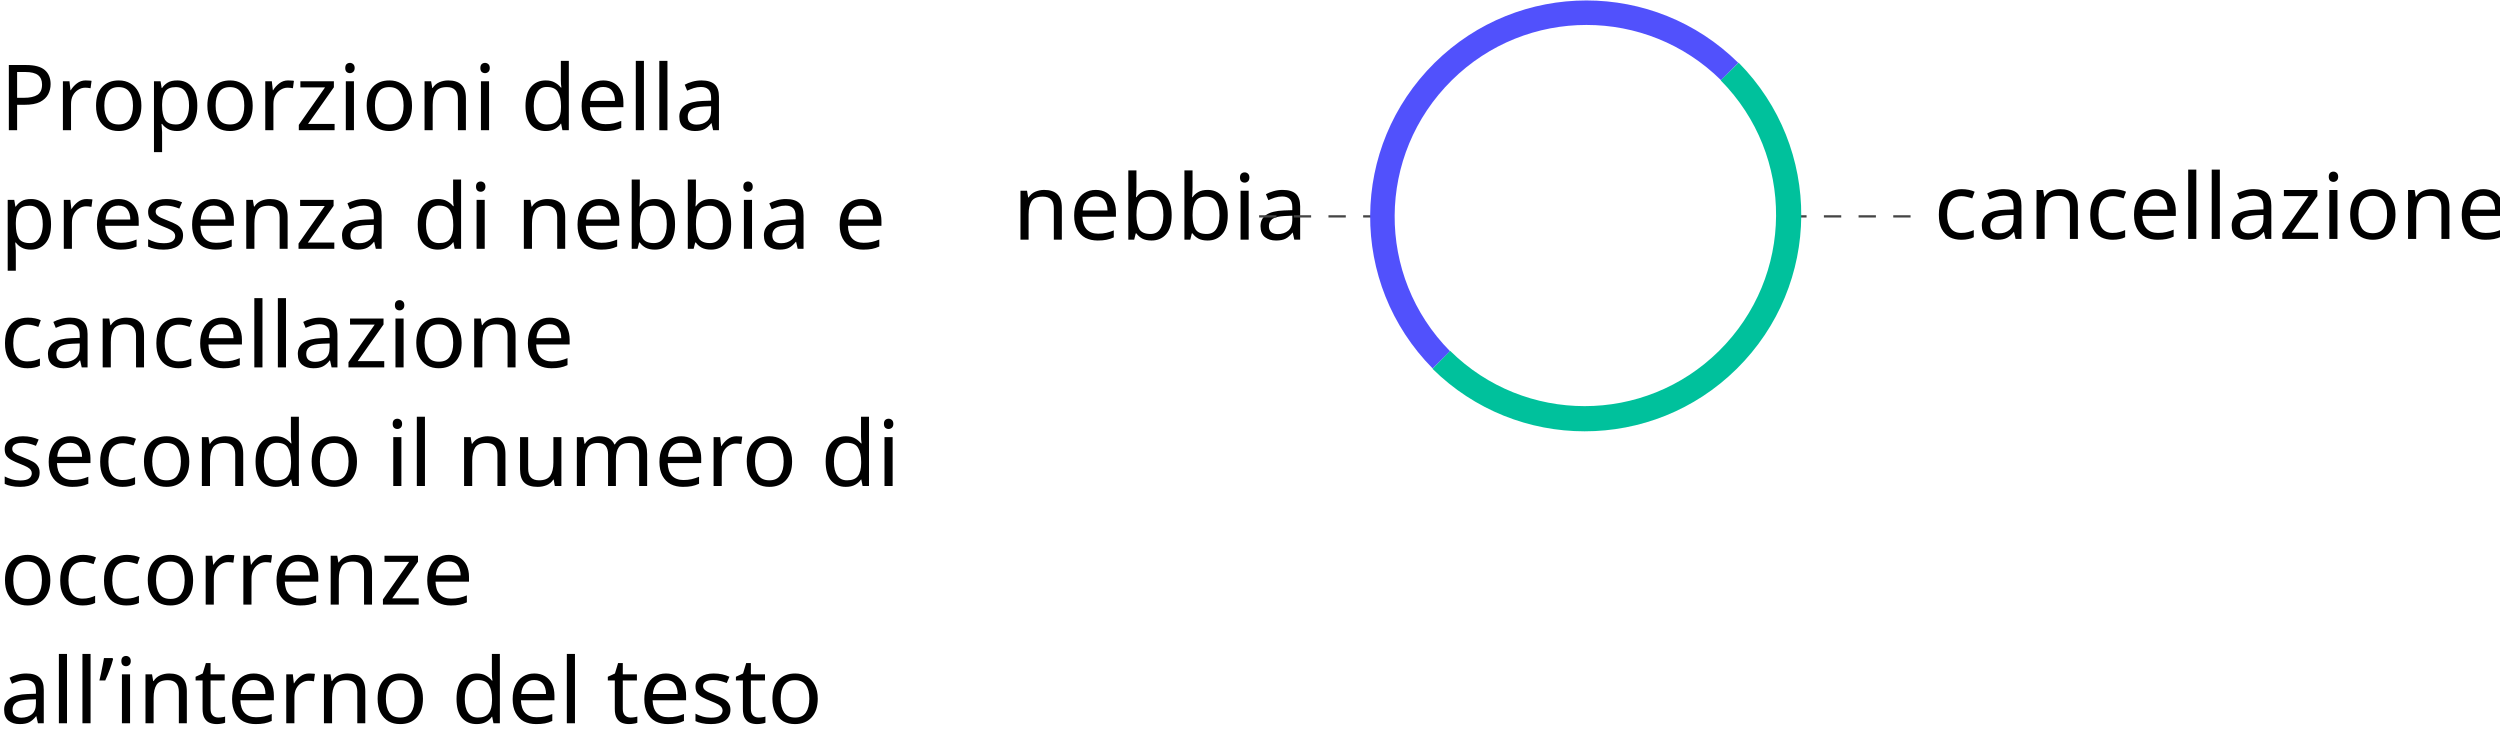
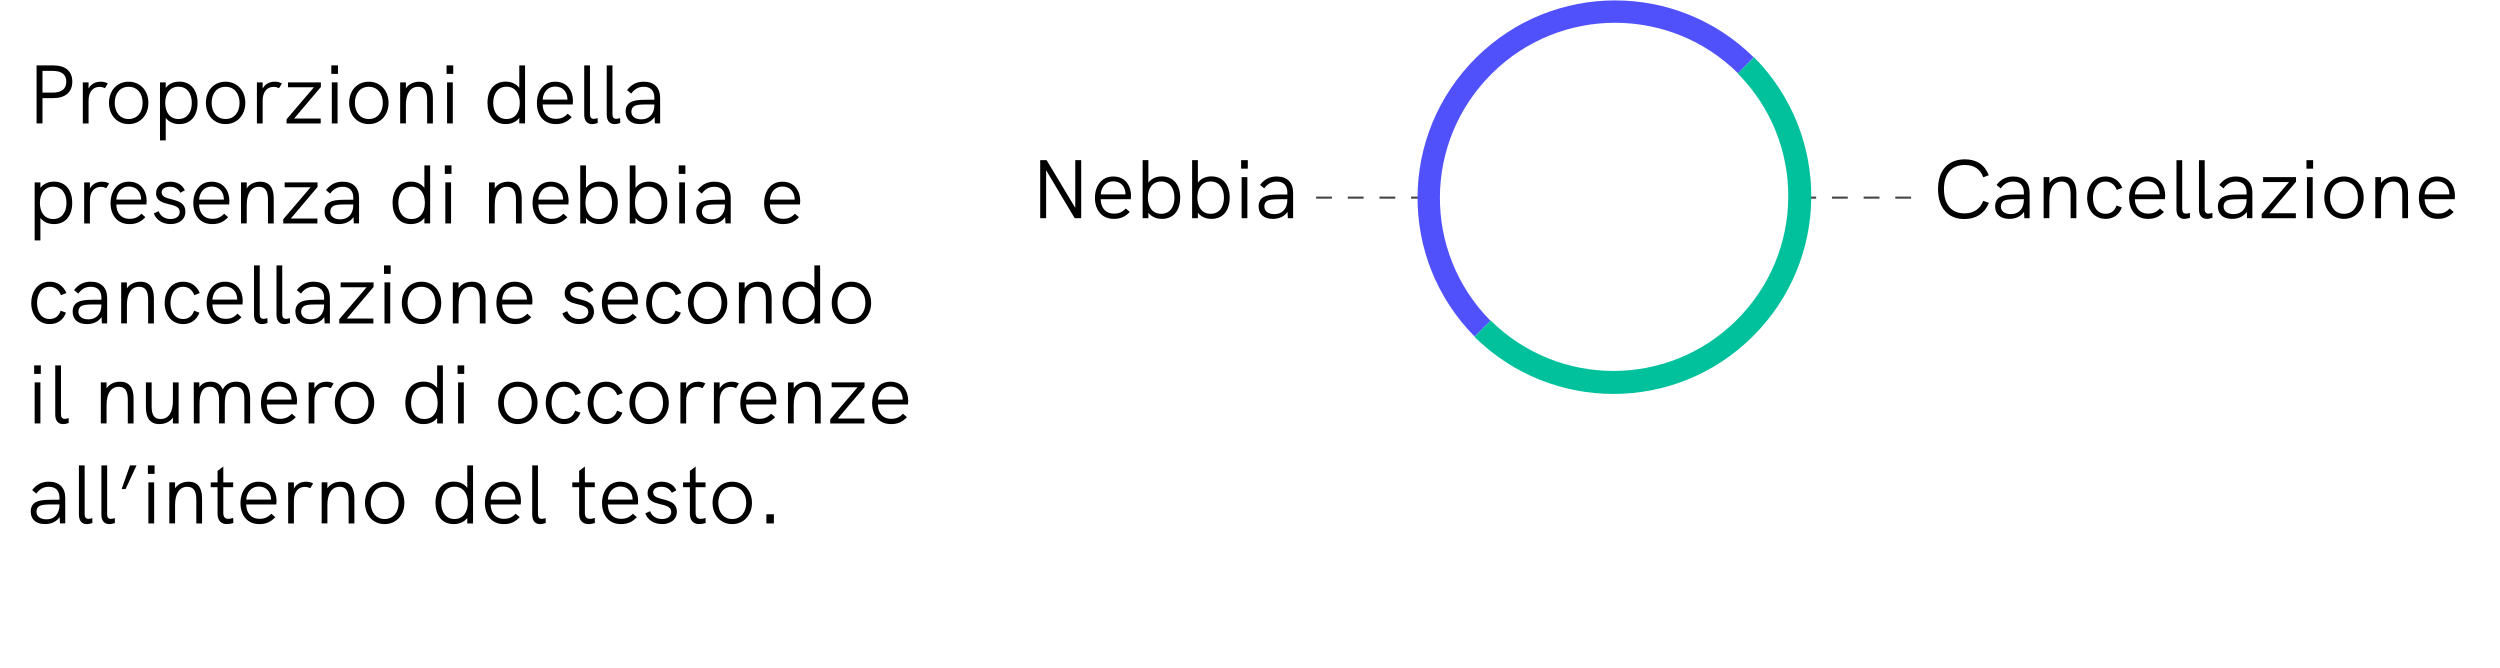
- <svg xmlns="http://www.w3.org/2000/svg" version="1.1" id="Livello_1" x="0px" y="0px" viewBox="0 0 274 80.1" style="enable-background:new 0 0 274 80.1;" xml:space="preserve">
-   <style type="text/css">
- 	.st0_793dri{font-family:'HKGrotesk-Regular';}
- 	.st1_793dri{font-size:10px;}
- 	.st2_793dri{fill:none;stroke:#444444;stroke-width:0.25;stroke-dasharray:1.9,1.9;}
- 	.st3_793dri{fill:none;stroke:#5151FC;stroke-width:2.684;stroke-linejoin:round;}
- 	.st4_793dri{fill:none;stroke:#00C19C;stroke-width:2.76;stroke-miterlimit:10;}
- </style>
-   <g id="nebbia_2" transform="translate(-1 -0.033)">
-     <g id="Raggruppa_4028" transform="translate(1 1.375)">
-       <g id="Raggruppa_4024" transform="translate(111 14.843)">
-         <text transform="matrix(1 0 0 1 0 10.082)" class="st0_793dri st1_793dri">nebbia</text>
-       </g>
-       <g id="Raggruppa_4025" transform="translate(211.951 14.843)">
-         <text transform="matrix(1 0 0 1 4.580469e-05 10.0001)" class="st0_793dri st1_793dri">cancellazione</text>
-       </g>
-       <g id="Group-3" transform="translate(137 22.373)">
-         <path id="Path-6" class="st2_793dri" d="M14.3,0H0" />
-         <path id="Path-6-2" class="st2_793dri" d="M72.4,0H58.1" />
-       </g>
-       <g id="Ellipse_22" transform="translate(151.475)">
-         <path id="Path_89" class="st3_793dri" d="M6.5,38.1c-8.7-8.8-8.6-22.9,0.2-31.6c8.7-8.6,22.7-8.6,31.4,0l0,0" />
-         <path id="Path_90" class="st4_793dri" d="M38.1,6.5c8.7,8.8,8.6,22.9-0.2,31.6c-8.7,8.6-22.7,8.6-31.4,0" />
-       </g>
-       <text transform="matrix(1 0 0 1 0 12.925)" class="st0_793dri st1_793dri">Proporzioni della </text>
-       <text transform="matrix(1 0 0 1 0 25.925)" class="st0_793dri st1_793dri">presenza di nebbia e </text>
-       <text transform="matrix(1 0 0 1 0 38.925)" class="st0_793dri st1_793dri">cancellazione </text>
-       <text transform="matrix(1 0 0 1 0 51.925)" class="st0_793dri st1_793dri">secondo il numero di </text>
-       <text transform="matrix(1 0 0 1 0 64.925)" class="st0_793dri st1_793dri">occorrenze </text>
-       <text transform="matrix(1 0 0 1 0 77.925)" class="st0_793dri st1_793dri">all’interno del testo</text>
-     </g>
+ <svg xmlns="http://www.w3.org/2000/svg" version="1.1" id="Livello_1" x="0px" y="0px" viewBox="0 0 300 80.1" enable-background="new 0 0 300 80.1" xml:space="preserve">
+   <g enable-background="new    ">
+     <path d="M129.742,19.219v6.966h-0.779l-3.429-5.757v5.757h-0.71v-6.966h0.771l3.438,5.727v-5.727   H129.742z" />
+     <path d="M135.692,23.907h-3.608c0.021,1.079,0.62,1.729,1.59,1.729c0.539,0,0.969-0.14,1.419-0.619   l0.479,0.419c-0.579,0.61-1.149,0.83-1.909,0.83c-1.499,0-2.269-1.119-2.269-2.519   c0-1.39,0.76-2.568,2.189-2.568c1.509,0,2.139,1.179,2.139,2.298   C135.723,23.617,135.712,23.787,135.692,23.907z M132.084,23.327h2.979   c0-0.021-0.01-0.07-0.01-0.16c-0.05-0.8-0.56-1.409-1.469-1.409   C132.694,21.757,132.145,22.458,132.084,23.327z" />
+     <path d="M141.622,23.716c0,1.47-0.749,2.549-2.188,2.549c-0.72,0-1.27-0.28-1.629-0.739v0.659   h-0.689v-6.966h0.689v2.698c0.369-0.479,0.93-0.75,1.629-0.75   C140.803,21.167,141.622,22.177,141.622,23.716z M140.933,23.716c0-1.169-0.6-1.938-1.599-1.938   c-0.99,0-1.59,0.77-1.59,1.938c0,1.119,0.55,1.939,1.59,1.939   C140.383,25.656,140.933,24.835,140.933,23.716z" />
+     <path d="M147.562,23.716c0,1.47-0.75,2.549-2.189,2.549c-0.719,0-1.269-0.28-1.629-0.739v0.659h-0.689   v-6.966h0.689v2.698c0.37-0.479,0.93-0.75,1.629-0.75C146.743,21.167,147.562,22.177,147.562,23.716z    M146.873,23.716c0-1.169-0.6-1.938-1.6-1.938c-0.989,0-1.589,0.77-1.589,1.938   c0,1.119,0.55,1.939,1.589,1.939C146.323,25.656,146.873,24.835,146.873,23.716z" />
+     <path d="M148.935,19.219h0.8v1.02h-0.8V19.219z M148.995,21.257h0.689v4.928h-0.689V21.257z" />
+     <path d="M155.173,23.117v3.068h-0.63l-0.04-0.76c-0.39,0.55-0.989,0.84-1.77,0.84   c-1.069,0-1.698-0.56-1.698-1.51c0-0.499,0.199-0.879,0.56-1.099   c0.38-0.22,0.909-0.311,1.879-0.311h1.009V23.117c0-0.859-0.449-1.329-1.279-1.329   c-0.619,0-1.099,0.27-1.499,0.819l-0.499-0.42c0.529-0.689,1.169-1.009,2.009-1.009   C154.453,21.178,155.173,21.887,155.173,23.117z M154.482,23.976v-0.069h-0.949   c-0.909,0-1.299,0.06-1.539,0.249c-0.18,0.141-0.27,0.36-0.27,0.64   c0,0.55,0.47,0.9,1.209,0.9C153.883,25.696,154.482,25.026,154.482,23.976z" />
+   </g>
+   <g enable-background="new    ">
+     <path d="M232.565,22.687c0-2.239,1.21-3.568,3.218-3.568c1.399,0,2.379,0.64,2.869,1.909l-0.66,0.25   c-0.369-1-1.109-1.479-2.209-1.479c-1.599,0-2.508,1.04-2.508,2.889   c0,1.859,0.898,2.918,2.458,2.918c1.09,0,1.869-0.51,2.259-1.509l0.68,0.25   c-0.52,1.27-1.549,1.938-2.938,1.938C233.755,26.285,232.565,24.936,232.565,22.687z" />
+     <path d="M243.553,23.117v3.068h-0.629l-0.041-0.76c-0.389,0.55-0.988,0.84-1.769,0.84   c-1.069,0-1.698-0.56-1.698-1.51c0-0.499,0.199-0.879,0.559-1.099   c0.381-0.22,0.91-0.311,1.879-0.311h1.01V23.117c0-0.859-0.449-1.329-1.279-1.329   c-0.619,0-1.1,0.27-1.499,0.819l-0.499-0.42c0.529-0.689,1.168-1.009,2.008-1.009   C242.834,21.178,243.553,21.887,243.553,23.117z M242.863,23.976v-0.069h-0.949   c-0.91,0-1.299,0.06-1.539,0.249c-0.18,0.141-0.27,0.36-0.27,0.64   c0,0.55,0.469,0.9,1.209,0.9C242.264,25.696,242.863,25.026,242.863,23.976z" />
+     <path d="M249.163,23.166v3.019h-0.689v-2.849c0-1.06-0.34-1.549-1.079-1.549   c-0.93,0-1.47,0.8-1.47,2.188v2.209h-0.689v-4.928h0.689v0.72   c0.319-0.499,0.919-0.799,1.629-0.799C248.613,21.178,249.163,21.858,249.163,23.166z" />
+     <path d="M250.455,23.737c0-1.3,0.73-2.559,2.219-2.559c0.88,0,1.609,0.439,1.999,1.358l-0.659,0.261   c-0.23-0.63-0.72-1.01-1.34-1.01c-1.049,0-1.52,0.939-1.52,1.949   c0,1.009,0.471,1.919,1.529,1.919c0.62,0,1.109-0.37,1.3-1l0.64,0.24   c-0.33,0.899-1.049,1.369-1.939,1.369C251.255,26.265,250.455,25.106,250.455,23.737z" />
+     <path d="M259.793,23.907h-3.608c0.021,1.079,0.62,1.729,1.589,1.729c0.54,0,0.97-0.14,1.42-0.619   l0.479,0.419c-0.579,0.61-1.149,0.83-1.909,0.83c-1.499,0-2.269-1.119-2.269-2.519   c0-1.39,0.76-2.568,2.188-2.568c1.51,0,2.139,1.179,2.139,2.298   C259.822,23.617,259.812,23.787,259.793,23.907z M256.185,23.327h2.979c0-0.021-0.011-0.07-0.011-0.16   c-0.049-0.8-0.559-1.409-1.469-1.409C256.795,21.757,256.244,22.458,256.185,23.327z" />
+     <path d="M261.176,25.116v-5.896h0.689v5.856c0,0.34,0.119,0.56,0.449,0.56   c0.15,0,0.32-0.04,0.47-0.09l0.011,0.59c-0.211,0.069-0.461,0.13-0.68,0.13   C261.545,26.265,261.176,25.885,261.176,25.116z" />
+     <path d="M263.875,25.116v-5.896h0.689v5.856c0,0.34,0.12,0.56,0.449,0.56   c0.15,0,0.32-0.04,0.471-0.09l0.01,0.59c-0.21,0.069-0.46,0.13-0.68,0.13   C264.244,26.265,263.875,25.885,263.875,25.116z" />
+     <path d="M270.283,23.117v3.068h-0.631l-0.039-0.76c-0.391,0.55-0.99,0.84-1.77,0.84   c-1.069,0-1.699-0.56-1.699-1.51c0-0.499,0.2-0.879,0.561-1.099   c0.379-0.22,0.909-0.311,1.879-0.311h1.009V23.117c0-0.859-0.45-1.329-1.279-1.329   c-0.62,0-1.099,0.27-1.499,0.819l-0.5-0.42c0.529-0.689,1.17-1.009,2.01-1.009   C269.562,21.178,270.283,21.887,270.283,23.117z M269.593,23.976v-0.069h-0.949   c-0.909,0-1.3,0.06-1.539,0.249c-0.181,0.141-0.271,0.36-0.271,0.64   c0,0.55,0.471,0.9,1.21,0.9C268.993,25.696,269.593,25.026,269.593,23.976z" />
+     <path d="M275.523,21.807l-3.209,3.788h3.188v0.59h-4.099v-0.5l3.279-3.838h-3.109v-0.59h3.949V21.807z" />
+     <path d="M276.775,19.219h0.799v1.02h-0.799V19.219z M276.835,21.257h0.689v4.928h-0.689V21.257z" />
+     <path d="M278.915,23.716c0-1.459,0.949-2.538,2.358-2.538c1.399,0,2.369,1.079,2.369,2.538   c0,1.449-0.96,2.549-2.369,2.549S278.915,25.175,278.915,23.716z M282.953,23.716   c0-1.119-0.631-1.929-1.68-1.929c-1.06,0-1.669,0.819-1.669,1.929   c0,1.119,0.62,1.939,1.669,1.939C282.333,25.656,282.953,24.816,282.953,23.716z" />
+     <path d="M288.963,23.166v3.019h-0.689v-2.849c0-1.06-0.34-1.549-1.08-1.549   c-0.93,0-1.469,0.8-1.469,2.188v2.209h-0.689v-4.928h0.689v0.72   c0.319-0.499,0.919-0.799,1.629-0.799C288.412,21.178,288.963,21.858,288.963,23.166z" />
+     <path d="M294.562,23.907h-3.608c0.021,1.079,0.62,1.729,1.589,1.729c0.54,0,0.97-0.14,1.42-0.619   l0.479,0.419c-0.579,0.61-1.149,0.83-1.909,0.83c-1.499,0-2.269-1.119-2.269-2.519   c0-1.39,0.76-2.568,2.188-2.568c1.51,0,2.139,1.179,2.139,2.298   C294.592,23.617,294.582,23.787,294.562,23.907z M290.954,23.327h2.979c0-0.021-0.011-0.07-0.011-0.16   c-0.049-0.8-0.559-1.409-1.469-1.409C291.564,21.757,291.014,22.458,290.954,23.327z" />
+   </g>
+   <path id="Path-6" fill="none" stroke="#444444" stroke-width="0.25" stroke-dasharray="1.9,1.9" d="M171.235,23.715h-14.3" />
+   <path id="Path-6-2" fill="none" stroke="#444444" stroke-width="0.25" stroke-dasharray="1.9,1.9" d="M229.335,23.715h-14.3" />
+   <path id="Path_89" fill="none" stroke="#5151FC" stroke-width="2.684" stroke-linejoin="round" d="M177.91,39.442  c-8.7-8.8-8.6-22.9,0.2-31.6c8.7-8.6,22.7-8.6,31.4,0l0,0" />
+   <path id="Path_90" fill="none" stroke="#00C19C" stroke-width="2.76" stroke-miterlimit="10" d="M209.51,7.842  c8.7,8.8,8.6,22.9-0.2,31.6c-8.7,8.6-22.7,8.6-31.4,0" />
+   <g>
+     <rect x="3.249" y="7.842" fill="none" width="108.693" height="70.59" />
+     <path d="M4.388,7.845h1.989c1.479,0,2.299,0.7,2.299,1.949c0,1.269-0.83,1.979-2.299,1.979h-1.279v3.038   H4.388V7.845z M6.307,11.114c1.09,0,1.649-0.45,1.649-1.31S7.397,8.505,6.307,8.505H5.098v2.609   H6.307z" />
+     <path d="M12.937,10.014l-0.34,0.56c-0.229-0.1-0.439-0.15-0.649-0.15   c-0.76,0-1.319,0.57-1.319,1.639v2.749H9.938V9.884h0.689v0.74   c0.36-0.65,0.959-0.82,1.459-0.82C12.387,9.804,12.667,9.864,12.937,10.014z" />
+     <path d="M13.078,12.343c0-1.459,0.95-2.539,2.359-2.539c1.399,0,2.369,1.08,2.369,2.539   c0,1.449-0.959,2.549-2.369,2.549S13.078,13.802,13.078,12.343z M17.116,12.343   c0-1.119-0.63-1.929-1.679-1.929c-1.06,0-1.669,0.819-1.669,1.929c0,1.12,0.62,1.939,1.669,1.939   C16.497,14.282,17.116,13.442,17.116,12.343z" />
+     <path d="M23.706,12.343c0,1.469-0.75,2.549-2.189,2.549c-0.719,0-1.269-0.28-1.629-0.74v2.699   h-0.689V9.884h0.689v0.66c0.37-0.48,0.93-0.75,1.629-0.75   C22.886,9.794,23.706,10.804,23.706,12.343z M23.016,12.343c0-1.169-0.6-1.939-1.599-1.939   c-0.99,0-1.589,0.77-1.589,1.939c0,1.12,0.55,1.939,1.589,1.939   C22.466,14.282,23.016,13.462,23.016,12.343z" />
+     <path d="M24.708,12.343c0-1.459,0.95-2.539,2.359-2.539c1.399,0,2.369,1.08,2.369,2.539   c0,1.449-0.959,2.549-2.369,2.549S24.708,13.802,24.708,12.343z M28.746,12.343   c0-1.119-0.63-1.929-1.679-1.929c-1.06,0-1.669,0.819-1.669,1.929c0,1.12,0.62,1.939,1.669,1.939   C28.126,14.282,28.746,13.442,28.746,12.343z" />
+     <path d="M33.826,10.014l-0.34,0.56c-0.229-0.1-0.439-0.15-0.649-0.15   c-0.76,0-1.319,0.57-1.319,1.639v2.749h-0.689V9.884h0.689v0.74   c0.36-0.65,0.959-0.82,1.459-0.82C33.276,9.804,33.557,9.864,33.826,10.014z" />
+     <path d="M38.506,10.434l-3.208,3.788h3.188v0.59h-4.098v-0.5l3.278-3.838h-3.108V9.884h3.948V10.434z" />
+     <path d="M39.758,7.845h0.799v1.02H39.758V7.845z M39.818,9.884h0.689v4.927h-0.689V9.884z" />
+     <path d="M41.898,12.343c0-1.459,0.949-2.539,2.358-2.539c1.399,0,2.369,1.08,2.369,2.539   c0,1.449-0.959,2.549-2.369,2.549S41.898,13.802,41.898,12.343z M45.936,12.343   c0-1.119-0.63-1.929-1.679-1.929c-1.06,0-1.669,0.819-1.669,1.929c0,1.12,0.62,1.939,1.669,1.939   C45.316,14.282,45.936,13.442,45.936,12.343z" />
+     <path d="M51.946,11.793v3.019h-0.689v-2.849c0-1.059-0.34-1.549-1.08-1.549   c-0.93,0-1.469,0.799-1.469,2.188v2.209h-0.689V9.884h0.689V10.604c0.32-0.5,0.919-0.8,1.629-0.8   C51.396,9.804,51.946,10.484,51.946,11.793z" />
+     <path d="M53.588,7.845h0.799v1.02h-0.799V7.845z M53.648,9.884h0.689v4.927h-0.689V9.884z" />
+     <path d="M63.005,7.845v6.966h-0.69v-0.66c-0.359,0.46-0.909,0.74-1.629,0.74   c-1.439,0-2.189-1.08-2.189-2.549c0-1.539,0.82-2.548,2.189-2.548   c0.7,0,1.259,0.27,1.629,0.75V7.845H63.005z M62.375,12.343c0-1.169-0.6-1.939-1.589-1.939   c-1,0-1.599,0.77-1.599,1.939c0,1.12,0.55,1.939,1.599,1.939   C61.826,14.282,62.375,13.462,62.375,12.343z" />
+     <path d="M68.725,12.533h-3.608c0.02,1.08,0.62,1.729,1.589,1.729c0.54,0,0.969-0.14,1.419-0.62   l0.48,0.42c-0.58,0.609-1.149,0.83-1.909,0.83c-1.499,0-2.269-1.12-2.269-2.519   c0-1.39,0.76-2.569,2.189-2.569c1.509,0,2.139,1.179,2.139,2.299   C68.755,12.243,68.745,12.413,68.725,12.533z M65.117,11.953h2.979c0-0.02-0.01-0.07-0.01-0.16   c-0.05-0.799-0.56-1.409-1.469-1.409C65.727,10.384,65.177,11.084,65.117,11.953z" />
+     <path d="M70.107,13.742V7.845h0.689v5.857c0,0.34,0.12,0.56,0.45,0.56   c0.15,0,0.32-0.04,0.47-0.09l0.01,0.59c-0.21,0.07-0.46,0.13-0.68,0.13   C70.477,14.892,70.107,14.512,70.107,13.742z" />
+     <path d="M72.807,13.742V7.845h0.689v5.857c0,0.34,0.12,0.56,0.45,0.56   c0.15,0,0.32-0.04,0.47-0.09l0.01,0.59c-0.21,0.07-0.46,0.13-0.68,0.13   C73.177,14.892,72.807,14.512,72.807,13.742z" />
+     <path d="M79.215,11.743v3.068h-0.63l-0.04-0.76c-0.39,0.55-0.989,0.84-1.769,0.84   c-1.069,0-1.699-0.56-1.699-1.509c0-0.5,0.2-0.879,0.56-1.1   c0.38-0.22,0.91-0.31,1.879-0.31h1.009v-0.23c0-0.859-0.45-1.329-1.279-1.329   c-0.62,0-1.099,0.27-1.499,0.819l-0.5-0.42c0.529-0.689,1.169-1.009,2.009-1.009   C78.495,9.804,79.215,10.514,79.215,11.743z M78.525,12.603v-0.07h-0.949   c-0.91,0-1.299,0.06-1.539,0.25c-0.18,0.14-0.27,0.36-0.27,0.64   c0,0.55,0.47,0.899,1.209,0.899C77.925,14.322,78.525,13.652,78.525,12.603z" />
+     <path d="M8.666,24.343c0,1.469-0.75,2.549-2.189,2.549c-0.719,0-1.269-0.28-1.629-0.74v2.699H4.159   v-6.966h0.689v0.66c0.37-0.48,0.93-0.75,1.629-0.75C7.847,21.794,8.666,22.804,8.666,24.343z    M7.977,24.343c0-1.169-0.6-1.939-1.599-1.939c-0.99,0-1.589,0.77-1.589,1.939   c0,1.12,0.55,1.939,1.589,1.939C7.427,26.282,7.977,25.462,7.977,24.343z" />
+     <path d="M13.097,22.014l-0.34,0.56c-0.229-0.1-0.439-0.15-0.649-0.15   c-0.76,0-1.319,0.57-1.319,1.639v2.749h-0.689v-4.927h0.689v0.74   c0.36-0.65,0.959-0.82,1.459-0.82C12.547,21.804,12.827,21.864,13.097,22.014z" />
+     <path d="M17.566,24.533h-3.608c0.02,1.08,0.62,1.729,1.589,1.729c0.54,0,0.969-0.14,1.419-0.62   l0.48,0.42c-0.58,0.609-1.149,0.83-1.909,0.83c-1.499,0-2.269-1.12-2.269-2.519   c0-1.39,0.76-2.569,2.189-2.569c1.509,0,2.139,1.179,2.139,2.299   C17.596,24.243,17.586,24.413,17.566,24.533z M13.958,23.953h2.979c0-0.02-0.01-0.07-0.01-0.16   c-0.05-0.799-0.56-1.409-1.469-1.409C14.568,22.384,14.018,23.084,13.958,23.953z" />
+     <path d="M18.459,25.602l0.58-0.26c0.18,0.51,0.66,0.939,1.429,0.939   c0.669,0,1.1-0.33,1.1-0.85c0-1.309-2.839-0.49-2.839-2.239c0-0.859,0.7-1.389,1.689-1.389   c0.79,0,1.429,0.33,1.769,1.029l-0.55,0.3c-0.24-0.44-0.63-0.72-1.239-0.72   c-0.61,0-1,0.25-1,0.68c0,1.169,2.848,0.43,2.848,2.298   c0,1-0.819,1.5-1.769,1.5C19.508,26.892,18.718,26.392,18.459,25.602z" />
+     <path d="M27.496,24.533H23.888c0.02,1.08,0.62,1.729,1.589,1.729c0.54,0,0.969-0.14,1.419-0.62   l0.48,0.42c-0.58,0.609-1.149,0.83-1.909,0.83c-1.499,0-2.269-1.12-2.269-2.519   c0-1.39,0.76-2.569,2.189-2.569c1.509,0,2.139,1.179,2.139,2.299   C27.526,24.243,27.516,24.413,27.496,24.533z M23.888,23.953h2.979c0-0.02-0.01-0.07-0.01-0.16   c-0.05-0.799-0.56-1.409-1.469-1.409C24.498,22.384,23.948,23.084,23.888,23.953z" />
+     <path d="M32.846,23.793v3.019h-0.689v-2.849c0-1.059-0.34-1.549-1.08-1.549   c-0.93,0-1.469,0.799-1.469,2.188v2.209h-0.689v-4.927h0.689V22.604c0.32-0.5,0.919-0.8,1.629-0.8   C32.296,21.804,32.846,22.484,32.846,23.793z" />
+     <path d="M38.106,22.434l-3.208,3.788h3.188v0.59h-4.098v-0.5l3.278-3.838h-3.108v-0.59h3.948V22.434z   " />
+     <path d="M43.086,23.743v3.068h-0.63l-0.04-0.76c-0.39,0.55-0.989,0.84-1.769,0.84   c-1.069,0-1.699-0.56-1.699-1.509c0-0.5,0.2-0.879,0.56-1.1   c0.38-0.22,0.91-0.31,1.879-0.31H42.396v-0.23c0-0.859-0.45-1.329-1.279-1.329   c-0.62,0-1.099,0.27-1.499,0.819l-0.5-0.42c0.529-0.689,1.169-1.009,2.009-1.009   C42.366,21.804,43.086,22.514,43.086,23.743z M42.396,24.603v-0.07h-0.949   c-0.91,0-1.299,0.06-1.539,0.25c-0.18,0.14-0.27,0.36-0.27,0.64   c0,0.55,0.47,0.899,1.209,0.899C41.796,26.322,42.396,25.652,42.396,24.603z" />
+     <path d="M51.616,19.845v6.966h-0.69v-0.66c-0.359,0.46-0.909,0.74-1.629,0.74   c-1.439,0-2.189-1.08-2.189-2.549c0-1.539,0.82-2.548,2.189-2.548   c0.7,0,1.259,0.27,1.629,0.75v-2.699H51.616z M50.986,24.343c0-1.169-0.6-1.939-1.589-1.939   c-1,0-1.599,0.77-1.599,1.939c0,1.12,0.55,1.939,1.599,1.939   C50.436,26.282,50.986,25.462,50.986,24.343z" />
+     <path d="M53.378,19.845h0.799v1.02h-0.799V19.845z M53.438,21.884h0.689v4.927h-0.689V21.884z" />
+     <path d="M62.605,23.793v3.019h-0.689v-2.849c0-1.059-0.34-1.549-1.08-1.549   c-0.93,0-1.469,0.799-1.469,2.188v2.209h-0.689v-4.927h0.689V22.604c0.32-0.5,0.919-0.8,1.629-0.8   C62.056,21.804,62.605,22.484,62.605,23.793z" />
+     <path d="M68.205,24.533h-3.608c0.02,1.08,0.62,1.729,1.589,1.729c0.54,0,0.969-0.14,1.419-0.62   l0.48,0.42c-0.58,0.609-1.149,0.83-1.909,0.83c-1.499,0-2.269-1.12-2.269-2.519   c0-1.39,0.76-2.569,2.189-2.569c1.509,0,2.139,1.179,2.139,2.299   C68.235,24.243,68.225,24.413,68.205,24.533z M64.597,23.953h2.979c0-0.02-0.01-0.07-0.01-0.16   c-0.05-0.799-0.56-1.409-1.469-1.409C65.207,22.384,64.657,23.084,64.597,23.953z" />
+     <path d="M74.135,24.343c0,1.469-0.75,2.549-2.189,2.549c-0.719,0-1.269-0.28-1.629-0.74v0.66   h-0.689v-6.966h0.689v2.699c0.37-0.48,0.93-0.75,1.629-0.75   C73.315,21.794,74.135,22.804,74.135,24.343z M73.445,24.343c0-1.169-0.6-1.939-1.599-1.939   c-0.99,0-1.589,0.77-1.589,1.939c0,1.12,0.55,1.939,1.589,1.939   C72.896,26.282,73.445,25.462,73.445,24.343z" />
+     <path d="M80.075,24.343c0,1.469-0.75,2.549-2.189,2.549c-0.719,0-1.269-0.28-1.629-0.74v0.66   h-0.689v-6.966h0.689v2.699c0.37-0.48,0.93-0.75,1.629-0.75   C79.255,21.794,80.075,22.804,80.075,24.343z M79.385,24.343c0-1.169-0.6-1.939-1.599-1.939   c-0.99,0-1.589,0.77-1.589,1.939c0,1.12,0.55,1.939,1.589,1.939   C78.835,26.282,79.385,25.462,79.385,24.343z" />
+     <path d="M81.447,19.845h0.799v1.02h-0.799V19.845z M81.507,21.884h0.689v4.927h-0.689V21.884z" />
+     <path d="M87.685,23.743v3.068h-0.63l-0.04-0.76c-0.39,0.55-0.989,0.84-1.769,0.84   c-1.069,0-1.699-0.56-1.699-1.509c0-0.5,0.2-0.879,0.56-1.1   c0.38-0.22,0.91-0.31,1.879-0.31h1.009v-0.23c0-0.859-0.45-1.329-1.279-1.329   c-0.62,0-1.099,0.27-1.499,0.819l-0.5-0.42c0.529-0.689,1.169-1.009,2.009-1.009   C86.965,21.804,87.685,22.514,87.685,23.743z M86.995,24.603v-0.07H86.046   c-0.91,0-1.299,0.06-1.539,0.25c-0.18,0.14-0.27,0.36-0.27,0.64   c0,0.55,0.47,0.899,1.209,0.899C86.396,26.322,86.995,25.652,86.995,24.603z" />
+     <path d="M95.995,24.533h-3.608c0.02,1.08,0.62,1.729,1.589,1.729c0.54,0,0.969-0.14,1.419-0.62   l0.48,0.42c-0.58,0.609-1.149,0.83-1.909,0.83c-1.499,0-2.269-1.12-2.269-2.519   c0-1.39,0.76-2.569,2.189-2.569c1.509,0,2.139,1.179,2.139,2.299   C96.025,24.243,96.015,24.413,95.995,24.533z M92.387,23.953h2.979c0-0.02-0.01-0.07-0.01-0.16   c-0.05-0.799-0.56-1.409-1.469-1.409C92.997,22.384,92.447,23.084,92.387,23.953z" />
+     <path d="M3.749,36.363c0-1.299,0.73-2.559,2.219-2.559c0.879,0,1.609,0.44,1.999,1.359l-0.66,0.26   c-0.229-0.629-0.719-1.009-1.339-1.009c-1.05,0-1.52,0.939-1.52,1.949s0.47,1.919,1.529,1.919   c0.62,0,1.109-0.37,1.299-1l0.64,0.24c-0.33,0.899-1.049,1.369-1.939,1.369   C4.548,38.892,3.749,37.732,3.749,36.363z" />
+     <path d="M12.857,35.743v3.068h-0.63l-0.04-0.76c-0.39,0.55-0.989,0.84-1.769,0.84   c-1.069,0-1.699-0.56-1.699-1.509c0-0.5,0.2-0.879,0.56-1.1   c0.38-0.22,0.91-0.31,1.879-0.31h1.009v-0.23c0-0.859-0.45-1.329-1.279-1.329   c-0.62,0-1.099,0.27-1.499,0.819l-0.5-0.42c0.529-0.689,1.169-1.009,2.009-1.009   C12.137,33.804,12.857,34.514,12.857,35.743z M12.167,36.603v-0.07h-0.949   c-0.91,0-1.299,0.06-1.539,0.25c-0.18,0.14-0.27,0.36-0.27,0.64   c0,0.55,0.47,0.899,1.209,0.899C11.567,38.322,12.167,37.652,12.167,36.603z" />
+     <path d="M18.467,35.793v3.019h-0.689v-2.849c0-1.059-0.34-1.549-1.08-1.549   c-0.93,0-1.469,0.799-1.469,2.188v2.209h-0.689v-4.927h0.689V34.604c0.32-0.5,0.919-0.8,1.629-0.8   C17.917,33.804,18.467,34.484,18.467,35.793z" />
+     <path d="M19.759,36.363c0-1.299,0.73-2.559,2.219-2.559c0.88,0,1.609,0.44,1.999,1.359   l-0.66,0.26c-0.229-0.629-0.719-1.009-1.339-1.009c-1.049,0-1.519,0.939-1.519,1.949   s0.47,1.919,1.529,1.919c0.62,0,1.109-0.37,1.299-1l0.64,0.24   c-0.33,0.899-1.049,1.369-1.939,1.369C20.559,38.892,19.759,37.732,19.759,36.363z" />
+     <path d="M29.097,36.533h-3.608c0.02,1.08,0.62,1.729,1.589,1.729c0.54,0,0.969-0.14,1.419-0.62   l0.48,0.42c-0.58,0.609-1.149,0.83-1.909,0.83c-1.499,0-2.269-1.12-2.269-2.519   c0-1.39,0.76-2.569,2.189-2.569c1.509,0,2.139,1.179,2.139,2.299   C29.127,36.243,29.117,36.413,29.097,36.533z M25.489,35.953h2.979c0-0.02-0.01-0.07-0.01-0.16   c-0.05-0.799-0.56-1.409-1.469-1.409C26.099,34.384,25.549,35.084,25.489,35.953z" />
+     <path d="M30.479,37.742v-5.897h0.689v5.857c0,0.34,0.12,0.56,0.45,0.56   c0.15,0,0.32-0.04,0.47-0.09l0.01,0.59c-0.21,0.07-0.46,0.13-0.68,0.13   C30.849,38.892,30.479,38.512,30.479,37.742z" />
+     <path d="M33.179,37.742v-5.897h0.689v5.857c0,0.34,0.12,0.56,0.45,0.56   c0.15,0,0.32-0.04,0.47-0.09l0.01,0.59c-0.21,0.07-0.46,0.13-0.68,0.13   C33.548,38.892,33.179,38.512,33.179,37.742z" />
+     <path d="M39.586,35.743v3.068h-0.63l-0.04-0.76c-0.39,0.55-0.989,0.84-1.769,0.84   c-1.069,0-1.699-0.56-1.699-1.509c0-0.5,0.2-0.879,0.56-1.1   c0.38-0.22,0.91-0.31,1.879-0.31h1.009v-0.23c0-0.859-0.45-1.329-1.279-1.329   c-0.62,0-1.099,0.27-1.499,0.819l-0.5-0.42c0.529-0.689,1.169-1.009,2.009-1.009   C38.867,33.804,39.586,34.514,39.586,35.743z M38.896,36.603v-0.07h-0.949   c-0.91,0-1.299,0.06-1.539,0.25c-0.18,0.14-0.27,0.36-0.27,0.64   c0,0.55,0.47,0.899,1.209,0.899C38.297,38.322,38.896,37.652,38.896,36.603z" />
+     <path d="M44.827,34.434l-3.208,3.788h3.188v0.59H40.709v-0.5l3.278-3.838h-3.108v-0.59h3.948V34.434z" />
+     <path d="M46.079,31.845h0.799v1.02h-0.799V31.845z M46.139,33.884h0.689v4.927h-0.689V33.884z" />
+     <path d="M48.219,36.343c0-1.459,0.949-2.539,2.358-2.539c1.399,0,2.369,1.08,2.369,2.539   c0,1.449-0.959,2.549-2.369,2.549S48.219,37.802,48.219,36.343z M52.256,36.343   c0-1.119-0.63-1.929-1.679-1.929c-1.06,0-1.669,0.819-1.669,1.929c0,1.12,0.62,1.939,1.669,1.939   C51.637,38.282,52.256,37.442,52.256,36.343z" />
+     <path d="M58.266,35.793v3.019h-0.689v-2.849c0-1.059-0.34-1.549-1.08-1.549   c-0.93,0-1.469,0.799-1.469,2.188v2.209h-0.689v-4.927h0.689V34.604c0.32-0.5,0.919-0.8,1.629-0.8   C57.716,33.804,58.266,34.484,58.266,35.793z" />
+     <path d="M63.866,36.533h-3.608c0.02,1.08,0.62,1.729,1.589,1.729c0.54,0,0.969-0.14,1.419-0.62   l0.48,0.42c-0.58,0.609-1.149,0.83-1.909,0.83c-1.499,0-2.269-1.12-2.269-2.519   c0-1.39,0.76-2.569,2.189-2.569c1.509,0,2.139,1.179,2.139,2.299   C63.896,36.243,63.886,36.413,63.866,36.533z M60.258,35.953h2.979c0-0.02-0.01-0.07-0.01-0.16   c-0.05-0.799-0.56-1.409-1.469-1.409C60.868,34.384,60.318,35.084,60.258,35.953z" />
+     <path d="M67.488,37.602l0.58-0.26c0.18,0.51,0.66,0.939,1.429,0.939   c0.669,0,1.1-0.33,1.1-0.85c0-1.309-2.839-0.49-2.839-2.239c0-0.859,0.7-1.389,1.689-1.389   c0.79,0,1.429,0.33,1.769,1.029l-0.55,0.3c-0.24-0.44-0.63-0.72-1.239-0.72   c-0.61,0-1,0.25-1,0.68c0,1.169,2.848,0.43,2.848,2.298   c0,1-0.819,1.5-1.769,1.5C68.538,38.892,67.748,38.392,67.488,37.602z" />
+     <path d="M76.525,36.533h-3.608c0.02,1.08,0.62,1.729,1.589,1.729c0.54,0,0.969-0.14,1.419-0.62   l0.48,0.42c-0.58,0.609-1.149,0.83-1.909,0.83c-1.499,0-2.269-1.12-2.269-2.519   c0-1.39,0.76-2.569,2.189-2.569c1.509,0,2.139,1.179,2.139,2.299   C76.555,36.243,76.545,36.413,76.525,36.533z M72.917,35.953h2.979c0-0.02-0.01-0.07-0.01-0.16   c-0.05-0.799-0.56-1.409-1.469-1.409C73.527,34.384,72.977,35.084,72.917,35.953z" />
+     <path d="M77.537,36.363c0-1.299,0.73-2.559,2.219-2.559c0.88,0,1.609,0.44,1.999,1.359   l-0.66,0.26c-0.229-0.629-0.719-1.009-1.339-1.009c-1.049,0-1.519,0.939-1.519,1.949   s0.47,1.919,1.529,1.919c0.62,0,1.109-0.37,1.299-1l0.64,0.24   c-0.33,0.899-1.049,1.369-1.939,1.369C78.337,38.892,77.537,37.732,77.537,36.363z" />
+     <path d="M82.548,36.343c0-1.459,0.949-2.539,2.358-2.539c1.399,0,2.369,1.08,2.369,2.539   c0,1.449-0.959,2.549-2.369,2.549S82.548,37.802,82.548,36.343z M86.585,36.343   c0-1.119-0.63-1.929-1.679-1.929c-1.06,0-1.669,0.819-1.669,1.929c0,1.12,0.62,1.939,1.669,1.939   C85.966,38.282,86.585,37.442,86.585,36.343z" />
+     <path d="M92.595,35.793v3.019h-0.689v-2.849c0-1.059-0.34-1.549-1.08-1.549   c-0.93,0-1.469,0.799-1.469,2.188v2.209h-0.689v-4.927h0.689V34.604c0.32-0.5,0.919-0.8,1.629-0.8   C92.045,33.804,92.595,34.484,92.595,35.793z" />
+     <path d="M98.415,31.845v6.966H97.725v-0.66c-0.359,0.46-0.909,0.74-1.629,0.74   c-1.439,0-2.189-1.08-2.189-2.549c0-1.539,0.82-2.548,2.189-2.548   c0.7,0,1.259,0.27,1.629,0.75v-2.699H98.415z M97.785,36.343c0-1.169-0.6-1.939-1.589-1.939   c-1,0-1.599,0.77-1.599,1.939c0,1.12,0.549,1.939,1.599,1.939   C97.235,38.282,97.785,37.462,97.785,36.343z" />
+     <path d="M99.808,36.343c0-1.459,0.949-2.539,2.358-2.539c1.399,0,2.369,1.08,2.369,2.539   c0,1.449-0.959,2.549-2.369,2.549S99.808,37.802,99.808,36.343z M103.845,36.343   c0-1.119-0.63-1.929-1.679-1.929c-1.06,0-1.669,0.819-1.669,1.929c0,1.12,0.62,1.939,1.669,1.939   C103.226,38.282,103.845,37.442,103.845,36.343z" />
+     <path d="M4.099,43.846h0.799v1.02H4.099V43.846z M4.159,45.885h0.689v4.927H4.159V45.885z" />
+     <path d="M6.628,49.742V43.846h0.689v5.856c0,0.34,0.12,0.56,0.45,0.56   c0.15,0,0.32-0.04,0.47-0.09l0.01,0.59C8.038,50.831,7.788,50.892,7.568,50.892   C6.998,50.892,6.628,50.512,6.628,49.742z" />
+     <path d="M16.026,47.793v3.019h-0.689v-2.849c0-1.059-0.34-1.549-1.08-1.549   c-0.93,0-1.469,0.8-1.469,2.188v2.209h-0.689v-4.927h0.689v0.72c0.32-0.5,0.919-0.8,1.629-0.8   C15.476,45.805,16.026,46.484,16.026,47.793z" />
+     <path d="M21.436,45.885v4.927h-0.689v-0.71c-0.35,0.53-0.979,0.79-1.629,0.79   c-1.12,0-1.609-0.77-1.609-1.989v-3.018h0.689v2.848c0,0.8,0.14,1.55,1.08,1.55   c0.979,0,1.469-0.85,1.469-2.129v-2.269H21.436z" />
+     <path d="M30.014,47.733v3.078h-0.69v-2.888c0-0.42,0-1.51-1.079-1.51   c-1,0-1.27,0.92-1.27,2.029v2.368h-0.689v-2.849c0-0.819-0.25-1.549-1.109-1.549   c-0.959,0-1.229,0.909-1.229,2.029v2.368h-0.689l-0.01-4.927h0.67v0.6   c0.31-0.49,0.81-0.68,1.359-0.68c0.69,0,1.2,0.3,1.449,0.949   c0.32-0.63,0.87-0.949,1.619-0.949C29.524,45.805,30.014,46.584,30.014,47.733z" />
+     <path d="M35.615,48.533h-3.608c0.02,1.079,0.62,1.729,1.589,1.729c0.54,0,0.969-0.14,1.419-0.619   l0.48,0.419c-0.58,0.61-1.149,0.83-1.909,0.83c-1.499,0-2.269-1.119-2.269-2.519   c0-1.39,0.76-2.568,2.189-2.568c1.509,0,2.139,1.179,2.139,2.299   C35.646,48.243,35.635,48.413,35.615,48.533z M32.007,47.953h2.979c0-0.02-0.01-0.069-0.01-0.16   c-0.05-0.799-0.56-1.409-1.469-1.409C32.617,46.384,32.067,47.084,32.007,47.953z" />
+     <path d="M40.036,46.015l-0.34,0.56c-0.229-0.1-0.439-0.15-0.649-0.15   c-0.76,0-1.319,0.57-1.319,1.64v2.748H37.038v-4.927h0.689v0.739   c0.36-0.649,0.959-0.819,1.459-0.819C39.486,45.805,39.766,45.864,40.036,46.015z" />
+     <path d="M40.178,48.343c0-1.459,0.95-2.538,2.359-2.538c1.399,0,2.369,1.079,2.369,2.538   c0,1.449-0.959,2.549-2.369,2.549S40.178,49.802,40.178,48.343z M44.216,48.343   c0-1.119-0.63-1.929-1.679-1.929c-1.06,0-1.669,0.819-1.669,1.929c0,1.119,0.62,1.939,1.669,1.939   C43.596,50.282,44.216,49.442,44.216,48.343z" />
+     <path d="M53.146,43.846v6.966h-0.69v-0.659c-0.359,0.459-0.909,0.739-1.629,0.739   c-1.439,0-2.189-1.079-2.189-2.549c0-1.539,0.82-2.548,2.189-2.548c0.7,0,1.259,0.27,1.629,0.749   V43.846H53.146z M52.516,48.343c0-1.169-0.6-1.938-1.589-1.938c-1,0-1.599,0.77-1.599,1.938   c0,1.119,0.549,1.939,1.599,1.939C51.966,50.282,52.516,49.462,52.516,48.343z" />
+     <path d="M54.908,43.846h0.799v1.02h-0.799V43.846z M54.968,45.885h0.689v4.927h-0.689V45.885z" />
+     <path d="M59.777,48.343c0-1.459,0.95-2.538,2.359-2.538c1.399,0,2.369,1.079,2.369,2.538   c0,1.449-0.959,2.549-2.369,2.549S59.777,49.802,59.777,48.343z M63.815,48.343   c0-1.119-0.63-1.929-1.679-1.929c-1.06,0-1.669,0.819-1.669,1.929c0,1.119,0.62,1.939,1.669,1.939   C63.196,50.282,63.815,49.442,63.815,48.343z" />
+     <path d="M65.487,48.363c0-1.3,0.73-2.559,2.219-2.559c0.88,0,1.609,0.439,1.999,1.359l-0.66,0.26   c-0.229-0.63-0.719-1.01-1.339-1.01c-1.049,0-1.519,0.939-1.519,1.949   c0,1.009,0.47,1.919,1.529,1.919c0.62,0,1.109-0.37,1.299-1l0.64,0.24   c-0.33,0.899-1.049,1.369-1.939,1.369C66.287,50.892,65.487,49.732,65.487,48.363z" />
+     <path d="M70.518,48.363c0-1.3,0.73-2.559,2.219-2.559c0.88,0,1.609,0.439,1.999,1.359l-0.66,0.26   c-0.229-0.63-0.719-1.01-1.339-1.01c-1.049,0-1.519,0.939-1.519,1.949   c0,1.009,0.47,1.919,1.529,1.919c0.62,0,1.109-0.37,1.299-1l0.64,0.24   c-0.33,0.899-1.049,1.369-1.939,1.369C71.317,50.892,70.518,49.732,70.518,48.363z" />
+     <path d="M75.527,48.343c0-1.459,0.95-2.538,2.359-2.538c1.399,0,2.369,1.079,2.369,2.538   c0,1.449-0.959,2.549-2.369,2.549S75.527,49.802,75.527,48.343z M79.565,48.343   c0-1.119-0.63-1.929-1.679-1.929c-1.06,0-1.669,0.819-1.669,1.929c0,1.119,0.62,1.939,1.669,1.939   C78.946,50.282,79.565,49.442,79.565,48.343z" />
+     <path d="M84.646,46.015l-0.34,0.56c-0.229-0.1-0.439-0.15-0.649-0.15   c-0.76,0-1.319,0.57-1.319,1.64v2.748h-0.689v-4.927h0.689v0.739   c0.36-0.649,0.959-0.819,1.459-0.819C84.096,45.805,84.376,45.864,84.646,46.015z" />
+     <path d="M88.666,46.015l-0.34,0.56c-0.229-0.1-0.439-0.15-0.649-0.15   c-0.76,0-1.319,0.57-1.319,1.64v2.748h-0.689v-4.927h0.689v0.739   c0.36-0.649,0.959-0.819,1.459-0.819C88.116,45.805,88.396,45.864,88.666,46.015z" />
+     <path d="M93.135,48.533h-3.608c0.02,1.079,0.62,1.729,1.589,1.729c0.54,0,0.969-0.14,1.419-0.619   l0.48,0.419c-0.58,0.61-1.149,0.83-1.909,0.83c-1.499,0-2.269-1.119-2.269-2.519   c0-1.39,0.76-2.568,2.189-2.568c1.509,0,2.139,1.179,2.139,2.299   C93.166,48.243,93.155,48.413,93.135,48.533z M89.527,47.953h2.979c0-0.02-0.01-0.069-0.01-0.16   c-0.05-0.799-0.56-1.409-1.469-1.409C90.137,46.384,89.587,47.084,89.527,47.953z" />
+     <path d="M98.485,47.793v3.019H97.796v-2.849c0-1.059-0.34-1.549-1.08-1.549   c-0.93,0-1.469,0.8-1.469,2.188v2.209h-0.689v-4.927h0.689v0.72c0.32-0.5,0.919-0.8,1.629-0.8   C97.936,45.805,98.485,46.484,98.485,47.793z" />
+     <path d="M103.746,46.435l-3.208,3.787h3.188v0.59h-4.098v-0.5l3.278-3.837h-3.108v-0.59h3.948V46.435z" />
+     <path d="M108.955,48.533h-3.608c0.02,1.079,0.62,1.729,1.589,1.729c0.54,0,0.969-0.14,1.419-0.619   l0.48,0.419c-0.58,0.61-1.149,0.83-1.909,0.83c-1.499,0-2.269-1.119-2.269-2.519   c0-1.39,0.76-2.568,2.189-2.568c1.509,0,2.139,1.179,2.139,2.299   C108.985,48.243,108.975,48.413,108.955,48.533z M105.347,47.953h2.979c0-0.02-0.01-0.069-0.01-0.16   c-0.05-0.799-0.56-1.409-1.469-1.409C105.957,46.384,105.407,47.084,105.347,47.953z" />
+     <path d="M7.827,59.743v3.068H7.197l-0.04-0.76c-0.39,0.55-0.989,0.84-1.769,0.84   c-1.069,0-1.699-0.56-1.699-1.51c0-0.499,0.2-0.879,0.56-1.099   c0.38-0.22,0.91-0.311,1.879-0.311h1.009v-0.229c0-0.859-0.45-1.329-1.279-1.329   c-0.62,0-1.099,0.27-1.499,0.819l-0.5-0.42c0.529-0.689,1.169-1.009,2.009-1.009   C7.107,57.805,7.827,58.514,7.827,59.743z M7.137,60.603V60.533H6.188   c-0.91,0-1.299,0.06-1.539,0.249c-0.18,0.141-0.27,0.36-0.27,0.64   c0,0.55,0.47,0.9,1.209,0.9C6.537,62.322,7.137,61.652,7.137,60.603z" />
+     <path d="M9.469,61.742V55.846h0.689v5.856c0,0.34,0.12,0.56,0.45,0.56   c0.15,0,0.32-0.04,0.47-0.09l0.01,0.59c-0.21,0.069-0.46,0.13-0.68,0.13   C9.838,62.892,9.469,62.512,9.469,61.742z" />
+     <path d="M12.168,61.742V55.846h0.689v5.856c0,0.34,0.12,0.56,0.45,0.56   c0.15,0,0.32-0.04,0.47-0.09l0.01,0.59c-0.21,0.069-0.46,0.13-0.68,0.13   C12.538,62.892,12.168,62.512,12.168,61.742z" />
+     <path d="M15.598,55.846h0.79l-1.319,2.838h-0.47L15.598,55.846z" />
+     <path d="M17.748,55.846h0.799v1.02h-0.799V55.846z M17.808,57.884h0.689v4.928h-0.689V57.884z" />
+     <path d="M24.246,59.793v3.019h-0.689v-2.849c0-1.06-0.34-1.549-1.08-1.549   c-0.93,0-1.469,0.8-1.469,2.188v2.209h-0.689v-4.928h0.689v0.72   c0.32-0.499,0.919-0.799,1.629-0.799C23.696,57.805,24.246,58.484,24.246,59.793z" />
+     <path d="M27.997,62.762c-0.26,0.08-0.52,0.13-0.75,0.13c-0.66,0-1.14-0.37-1.14-1.239   v-3.188h-0.819v-0.58h0.819v-1.379l0.689-0.52v1.898h1.189v0.58h-1.189v3.099   c0,0.479,0.22,0.699,0.61,0.699c0.17,0,0.36-0.04,0.58-0.109L27.997,62.762z" />
+     <path d="M33.155,60.533h-3.608c0.02,1.079,0.62,1.729,1.589,1.729c0.54,0,0.969-0.14,1.419-0.619   l0.48,0.419c-0.58,0.61-1.149,0.83-1.909,0.83c-1.499,0-2.269-1.119-2.269-2.519   c0-1.39,0.76-2.568,2.189-2.568c1.509,0,2.139,1.179,2.139,2.298   C33.186,60.243,33.175,60.413,33.155,60.533z M29.547,59.953h2.979c0-0.02-0.01-0.07-0.01-0.16   c-0.05-0.8-0.56-1.409-1.469-1.409C30.157,58.384,29.607,59.084,29.547,59.953z" />
+     <path d="M37.576,58.014l-0.34,0.561c-0.229-0.101-0.439-0.15-0.649-0.15   c-0.76,0-1.319,0.569-1.319,1.64v2.748h-0.689v-4.928h0.689v0.74   c0.36-0.649,0.959-0.819,1.459-0.819C37.026,57.805,37.306,57.864,37.576,58.014z" />
+     <path d="M42.525,59.793v3.019h-0.689v-2.849c0-1.06-0.34-1.549-1.08-1.549   c-0.93,0-1.469,0.8-1.469,2.188v2.209h-0.689v-4.928h0.689v0.72   c0.32-0.499,0.919-0.799,1.629-0.799C41.976,57.805,42.525,58.484,42.525,59.793z" />
+     <path d="M43.798,60.343c0-1.459,0.949-2.538,2.358-2.538c1.399,0,2.369,1.079,2.369,2.538   c0,1.449-0.959,2.549-2.369,2.549S43.798,61.802,43.798,60.343z M47.835,60.343   c0-1.119-0.63-1.929-1.679-1.929c-1.06,0-1.669,0.819-1.669,1.929c0,1.119,0.62,1.939,1.669,1.939   C47.216,62.282,47.835,61.442,47.835,60.343z" />
+     <path d="M56.765,55.846v6.966H56.075v-0.659c-0.359,0.459-0.909,0.739-1.629,0.739   c-1.439,0-2.189-1.079-2.189-2.549c0-1.539,0.82-2.549,2.189-2.549c0.7,0,1.259,0.271,1.629,0.75   V55.846H56.765z M56.135,60.343c0-1.169-0.6-1.938-1.589-1.938c-1,0-1.599,0.77-1.599,1.938   c0,1.119,0.55,1.939,1.599,1.939C55.585,62.282,56.135,61.462,56.135,60.343z" />
+     <path d="M62.485,60.533h-3.608c0.02,1.079,0.62,1.729,1.589,1.729c0.54,0,0.969-0.14,1.419-0.619   l0.48,0.419c-0.58,0.61-1.149,0.83-1.909,0.83c-1.499,0-2.269-1.119-2.269-2.519   c0-1.39,0.76-2.568,2.189-2.568c1.509,0,2.139,1.179,2.139,2.298   C62.515,60.243,62.505,60.413,62.485,60.533z M58.877,59.953h2.979c0-0.02-0.01-0.07-0.01-0.16   c-0.05-0.8-0.56-1.409-1.469-1.409C59.487,58.384,58.937,59.084,58.877,59.953z" />
+     <path d="M63.867,61.742V55.846h0.689v5.856c0,0.34,0.12,0.56,0.45,0.56   c0.15,0,0.32-0.04,0.47-0.09l0.01,0.59c-0.21,0.069-0.46,0.13-0.68,0.13   C64.237,62.892,63.867,62.512,63.867,61.742z" />
+     <path d="M71.386,62.762c-0.26,0.08-0.52,0.13-0.75,0.13c-0.66,0-1.14-0.37-1.14-1.239   v-3.188h-0.819v-0.58h0.819v-1.379l0.69-0.52v1.898h1.189v0.58h-1.189v3.099   c0,0.479,0.22,0.699,0.609,0.699c0.17,0,0.36-0.04,0.58-0.109L71.386,62.762z" />
+     <path d="M76.544,60.533h-3.608c0.02,1.079,0.62,1.729,1.589,1.729c0.54,0,0.969-0.14,1.419-0.619   l0.48,0.419c-0.58,0.61-1.149,0.83-1.909,0.83c-1.499,0-2.269-1.119-2.269-2.519   c0-1.39,0.76-2.568,2.189-2.568c1.509,0,2.139,1.179,2.139,2.298   C76.575,60.243,76.564,60.413,76.544,60.533z M72.937,59.953h2.979c0-0.02-0.01-0.07-0.01-0.16   c-0.05-0.8-0.56-1.409-1.469-1.409C73.546,58.384,72.997,59.084,72.937,59.953z" />
+     <path d="M77.437,61.603l0.58-0.26c0.18,0.509,0.66,0.939,1.429,0.939   c0.669,0,1.1-0.33,1.1-0.85c0-1.31-2.839-0.49-2.839-2.239c0-0.859,0.7-1.389,1.689-1.389   c0.79,0,1.429,0.329,1.769,1.029l-0.55,0.3c-0.24-0.44-0.63-0.72-1.239-0.72   c-0.61,0-1,0.25-1,0.68c0,1.169,2.848,0.43,2.848,2.299c0,0.999-0.819,1.499-1.769,1.499   C78.486,62.892,77.697,62.392,77.437,61.603z" />
+     <path d="M84.675,62.762c-0.26,0.08-0.52,0.13-0.75,0.13c-0.66,0-1.14-0.37-1.14-1.239   v-3.188H81.967v-0.58h0.819v-1.379l0.689-0.52v1.898h1.189v0.58h-1.189v3.099   c0,0.479,0.22,0.699,0.61,0.699c0.17,0,0.36-0.04,0.58-0.109L84.675,62.762z" />
+     <path d="M85.506,60.343c0-1.459,0.95-2.538,2.359-2.538c1.399,0,2.369,1.079,2.369,2.538   c0,1.449-0.959,2.549-2.369,2.549S85.506,61.802,85.506,60.343z M89.544,60.343   c0-1.119-0.63-1.929-1.679-1.929c-1.06,0-1.669,0.819-1.669,1.929c0,1.119,0.62,1.939,1.669,1.939   C88.924,62.282,89.544,61.442,89.544,60.343z" />
+     <path d="M91.966,61.712h0.899v1.1h-0.899V61.712z" />
  </g>
</svg>
